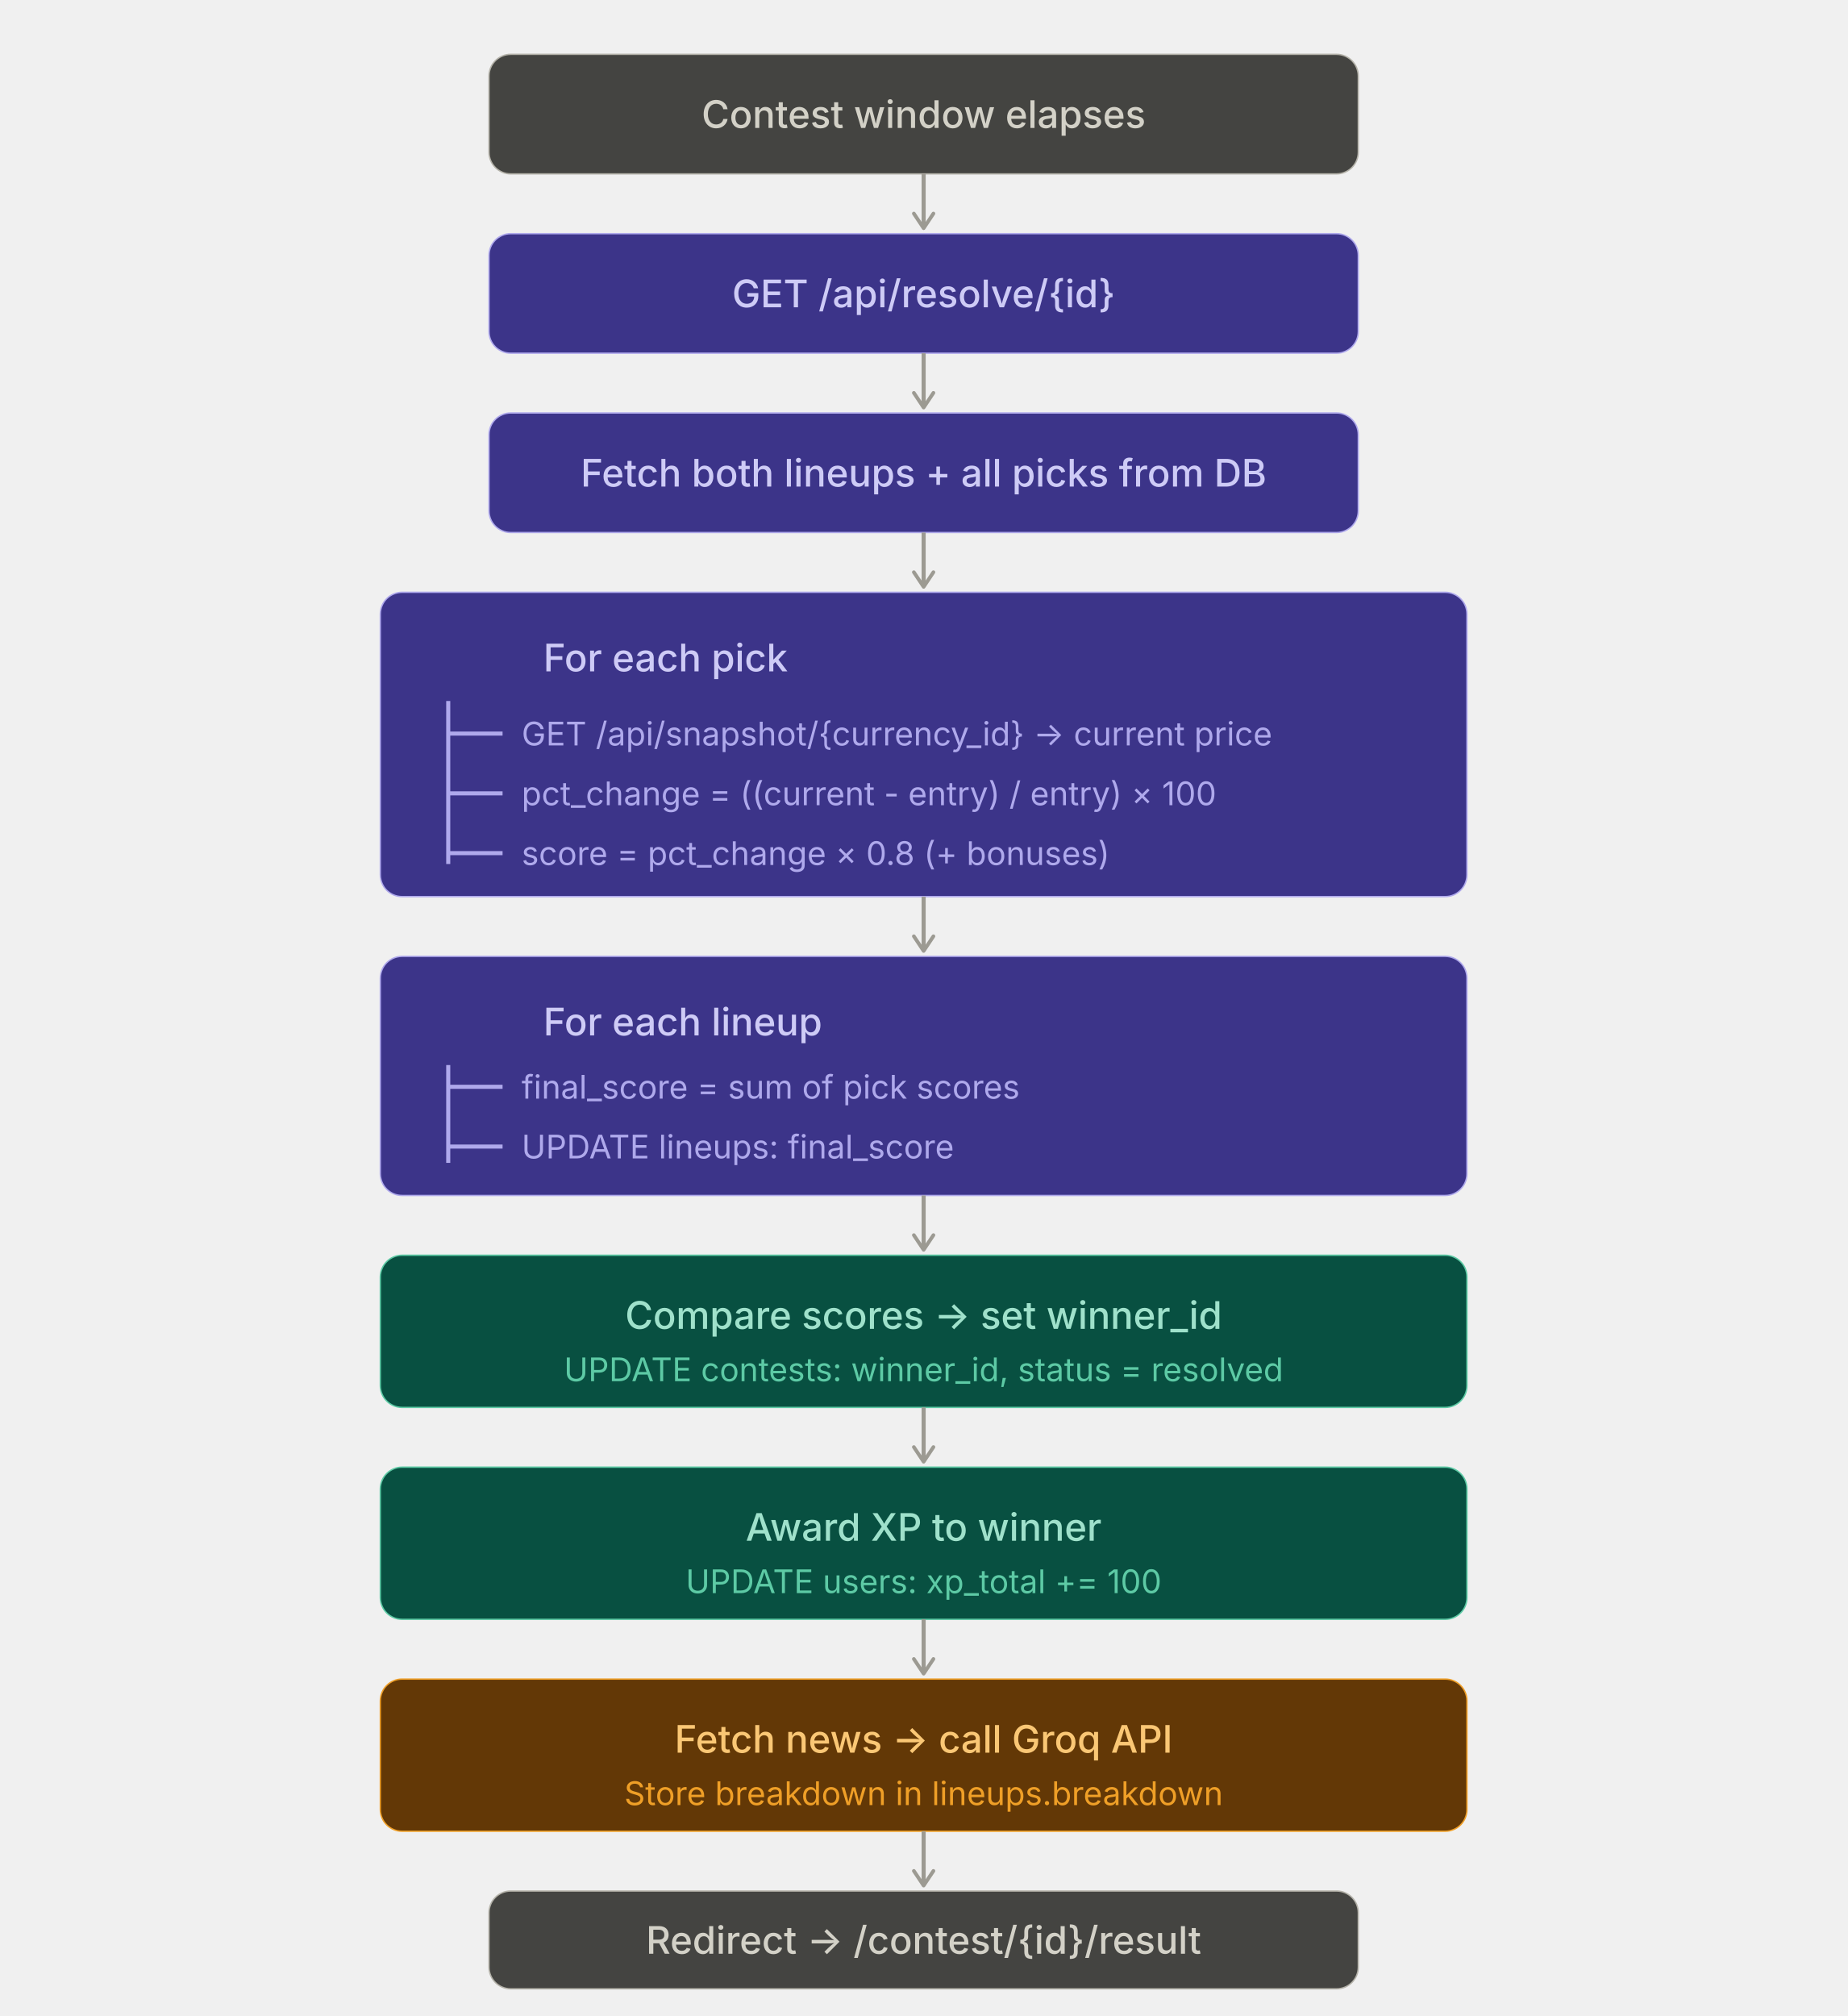
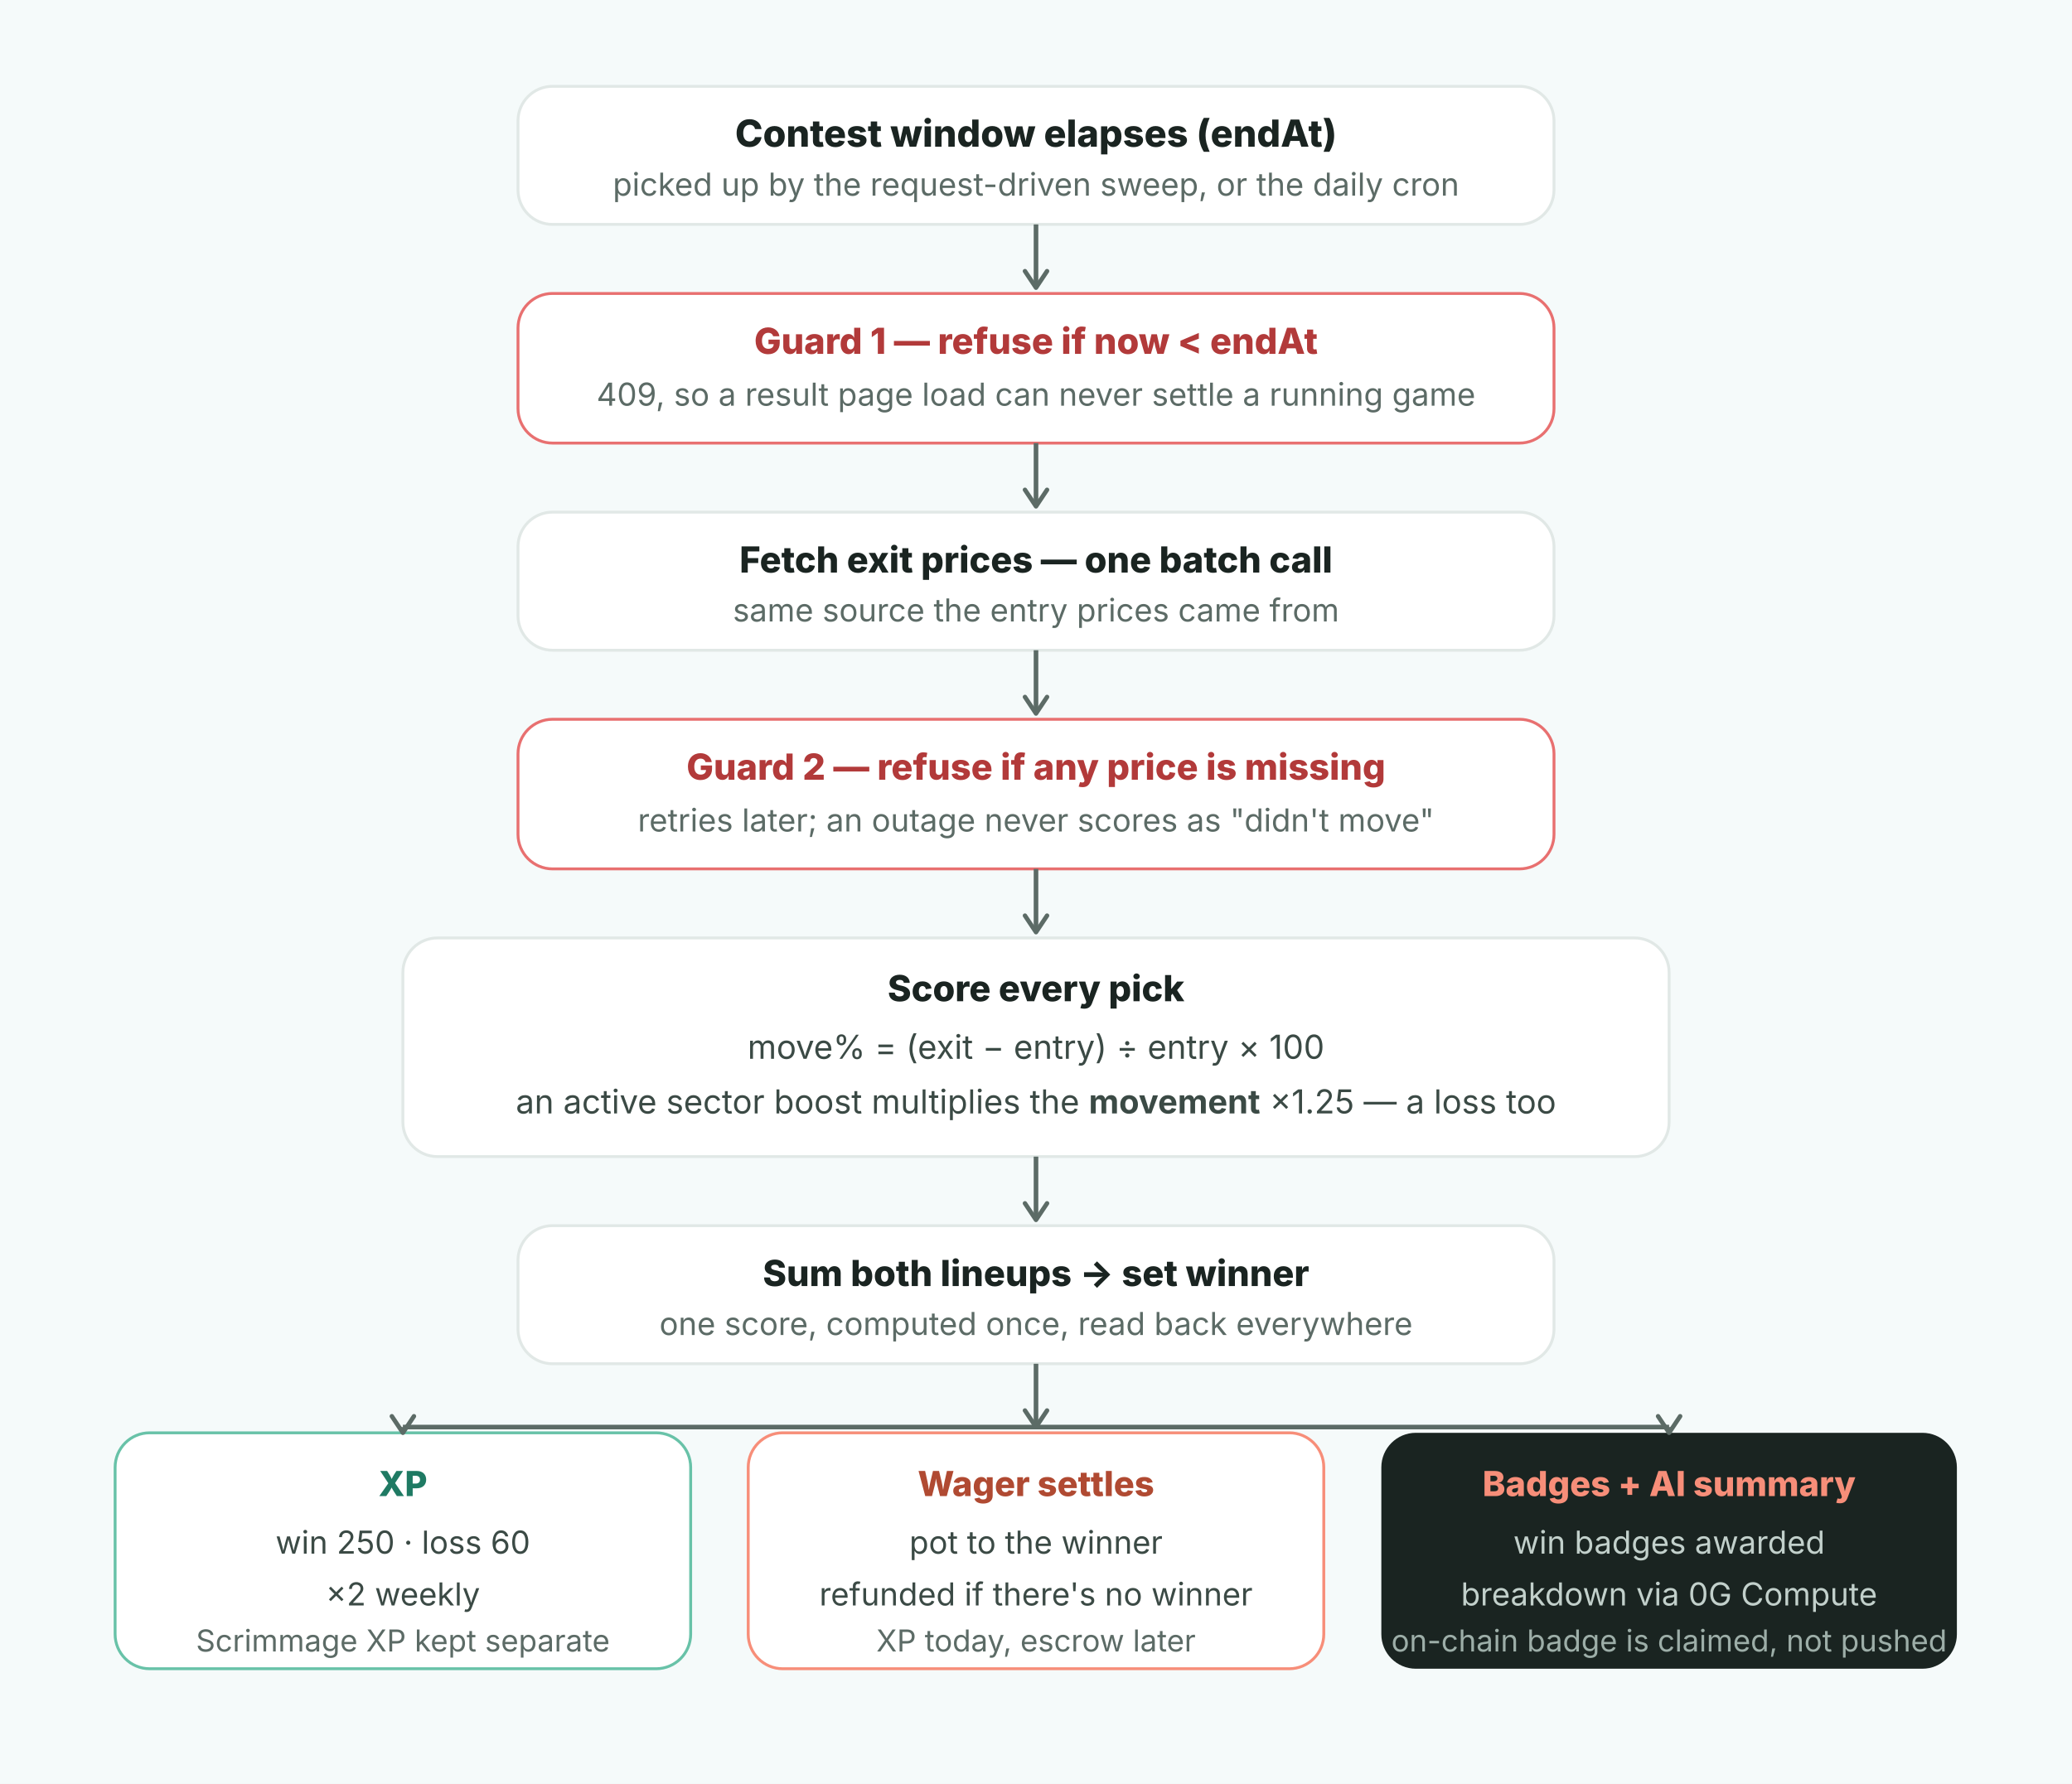
- <svg xmlns="http://www.w3.org/2000/svg" width="100%" viewBox="0 0 680 742" role="img" style="">
+ <svg xmlns="http://www.w3.org/2000/svg" width="100%" viewBox="0 0 720 620" role="img" font-family="Archivo, -apple-system, BlinkMacSystemFont, 'Segoe UI', sans-serif">
  <defs>
-     <marker id="arrow" viewBox="0 0 10 10" refX="8" refY="5" markerWidth="6" markerHeight="6" orient="auto-start-reverse">
-       <path d="M2 1L8 5L2 9" fill="none" stroke="context-stroke" stroke-width="1.5" stroke-linecap="round" stroke-linejoin="round" />
+     <marker id="score-arrow" viewBox="0 0 10 10" refX="8" refY="5" markerWidth="6" markerHeight="6" orient="auto-start-reverse">
+       <path d="M2 1L8 5L2 9" fill="none" stroke="#5C6B66" stroke-width="1.6" stroke-linecap="round" stroke-linejoin="round" />
    </marker>
  </defs>
-   <g style="fill:rgb(0, 0, 0);stroke:none;color:rgb(255, 255, 255);stroke-width:1px;stroke-linecap:butt;stroke-linejoin:miter;opacity:1;font-family:&quot;Anthropic Sans&quot;, -apple-system, BlinkMacSystemFont, &quot;Segoe UI&quot;, sans-serif;font-size:16px;font-weight:400;text-anchor:start;dominant-baseline:auto">
-     <rect x="180" y="20" width="320" height="44" rx="8" stroke-width="0.5" style="fill:rgb(68, 68, 65);stroke:rgb(180, 178, 169);color:rgb(255, 255, 255);stroke-width:0.5px;stroke-linecap:butt;stroke-linejoin:miter;opacity:1;font-family:&quot;Anthropic Sans&quot;, -apple-system, BlinkMacSystemFont, &quot;Segoe UI&quot;, sans-serif;font-size:16px;font-weight:400;text-anchor:start;dominant-baseline:auto" />
-     <text x="340" y="42" text-anchor="middle" dominant-baseline="central" style="fill:rgb(211, 209, 199);stroke:none;color:rgb(255, 255, 255);stroke-width:1px;stroke-linecap:butt;stroke-linejoin:miter;opacity:1;font-family:&quot;Anthropic Sans&quot;, -apple-system, BlinkMacSystemFont, &quot;Segoe UI&quot;, sans-serif;font-size:14px;font-weight:500;text-anchor:middle;dominant-baseline:central">Contest window elapses</text>
-   </g>
-   <line x1="340" y1="64" x2="340" y2="84" marker-end="url(#arrow)" stroke="#888780" style="fill:none;stroke:rgb(156, 154, 146);color:rgb(255, 255, 255);stroke-width:1.5px;stroke-linecap:butt;stroke-linejoin:miter;opacity:1;font-family:&quot;Anthropic Sans&quot;, -apple-system, BlinkMacSystemFont, &quot;Segoe UI&quot;, sans-serif;font-size:16px;font-weight:400;text-anchor:start;dominant-baseline:auto" />
-   <g style="fill:rgb(0, 0, 0);stroke:none;color:rgb(255, 255, 255);stroke-width:1px;stroke-linecap:butt;stroke-linejoin:miter;opacity:1;font-family:&quot;Anthropic Sans&quot;, -apple-system, BlinkMacSystemFont, &quot;Segoe UI&quot;, sans-serif;font-size:16px;font-weight:400;text-anchor:start;dominant-baseline:auto">
-     <rect x="180" y="86" width="320" height="44" rx="8" stroke-width="0.5" style="fill:rgb(60, 52, 137);stroke:rgb(175, 169, 236);color:rgb(255, 255, 255);stroke-width:0.5px;stroke-linecap:butt;stroke-linejoin:miter;opacity:1;font-family:&quot;Anthropic Sans&quot;, -apple-system, BlinkMacSystemFont, &quot;Segoe UI&quot;, sans-serif;font-size:16px;font-weight:400;text-anchor:start;dominant-baseline:auto" />
-     <text x="340" y="108" text-anchor="middle" dominant-baseline="central" style="fill:rgb(206, 203, 246);stroke:none;color:rgb(255, 255, 255);stroke-width:1px;stroke-linecap:butt;stroke-linejoin:miter;opacity:1;font-family:&quot;Anthropic Sans&quot;, -apple-system, BlinkMacSystemFont, &quot;Segoe UI&quot;, sans-serif;font-size:14px;font-weight:500;text-anchor:middle;dominant-baseline:central">GET /api/resolve/{id}</text>
-   </g>
-   <line x1="340" y1="130" x2="340" y2="150" marker-end="url(#arrow)" stroke="#534AB7" style="fill:none;stroke:rgb(156, 154, 146);color:rgb(255, 255, 255);stroke-width:1.5px;stroke-linecap:butt;stroke-linejoin:miter;opacity:1;font-family:&quot;Anthropic Sans&quot;, -apple-system, BlinkMacSystemFont, &quot;Segoe UI&quot;, sans-serif;font-size:16px;font-weight:400;text-anchor:start;dominant-baseline:auto" />
-   <g style="fill:rgb(0, 0, 0);stroke:none;color:rgb(255, 255, 255);stroke-width:1px;stroke-linecap:butt;stroke-linejoin:miter;opacity:1;font-family:&quot;Anthropic Sans&quot;, -apple-system, BlinkMacSystemFont, &quot;Segoe UI&quot;, sans-serif;font-size:16px;font-weight:400;text-anchor:start;dominant-baseline:auto">
-     <rect x="180" y="152" width="320" height="44" rx="8" stroke-width="0.5" style="fill:rgb(60, 52, 137);stroke:rgb(175, 169, 236);color:rgb(255, 255, 255);stroke-width:0.5px;stroke-linecap:butt;stroke-linejoin:miter;opacity:1;font-family:&quot;Anthropic Sans&quot;, -apple-system, BlinkMacSystemFont, &quot;Segoe UI&quot;, sans-serif;font-size:16px;font-weight:400;text-anchor:start;dominant-baseline:auto" />
-     <text x="340" y="174" text-anchor="middle" dominant-baseline="central" style="fill:rgb(206, 203, 246);stroke:none;color:rgb(255, 255, 255);stroke-width:1px;stroke-linecap:butt;stroke-linejoin:miter;opacity:1;font-family:&quot;Anthropic Sans&quot;, -apple-system, BlinkMacSystemFont, &quot;Segoe UI&quot;, sans-serif;font-size:14px;font-weight:500;text-anchor:middle;dominant-baseline:central">Fetch both lineups + all picks from DB</text>
-   </g>
-   <line x1="340" y1="196" x2="340" y2="216" marker-end="url(#arrow)" stroke="#534AB7" style="fill:none;stroke:rgb(156, 154, 146);color:rgb(255, 255, 255);stroke-width:1.5px;stroke-linecap:butt;stroke-linejoin:miter;opacity:1;font-family:&quot;Anthropic Sans&quot;, -apple-system, BlinkMacSystemFont, &quot;Segoe UI&quot;, sans-serif;font-size:16px;font-weight:400;text-anchor:start;dominant-baseline:auto" />
-   <g style="fill:rgb(0, 0, 0);stroke:none;color:rgb(255, 255, 255);stroke-width:1px;stroke-linecap:butt;stroke-linejoin:miter;opacity:1;font-family:&quot;Anthropic Sans&quot;, -apple-system, BlinkMacSystemFont, &quot;Segoe UI&quot;, sans-serif;font-size:16px;font-weight:400;text-anchor:start;dominant-baseline:auto">
-     <rect x="140" y="218" width="400" height="112" rx="8" stroke-width="0.5" style="fill:rgb(60, 52, 137);stroke:rgb(175, 169, 236);color:rgb(255, 255, 255);stroke-width:0.5px;stroke-linecap:butt;stroke-linejoin:miter;opacity:1;font-family:&quot;Anthropic Sans&quot;, -apple-system, BlinkMacSystemFont, &quot;Segoe UI&quot;, sans-serif;font-size:16px;font-weight:400;text-anchor:start;dominant-baseline:auto" />
-     <text x="200" y="242" dominant-baseline="central" style="fill:rgb(206, 203, 246);stroke:none;color:rgb(255, 255, 255);stroke-width:1px;stroke-linecap:butt;stroke-linejoin:miter;opacity:1;font-family:&quot;Anthropic Sans&quot;, -apple-system, BlinkMacSystemFont, &quot;Segoe UI&quot;, sans-serif;font-size:14px;font-weight:500;text-anchor:start;dominant-baseline:central">For each pick</text>
-     <line x1="165" y1="258" x2="165" y2="318" stroke="#AFA9EC" stroke-width="1.5" style="fill:rgb(0, 0, 0);stroke:rgb(175, 169, 236);color:rgb(255, 255, 255);stroke-width:1.5px;stroke-linecap:butt;stroke-linejoin:miter;opacity:1;font-family:&quot;Anthropic Sans&quot;, -apple-system, BlinkMacSystemFont, &quot;Segoe UI&quot;, sans-serif;font-size:16px;font-weight:400;text-anchor:start;dominant-baseline:auto" />
-     <line x1="165" y1="270" x2="185" y2="270" stroke="#AFA9EC" stroke-width="1.5" style="fill:rgb(0, 0, 0);stroke:rgb(175, 169, 236);color:rgb(255, 255, 255);stroke-width:1.5px;stroke-linecap:butt;stroke-linejoin:miter;opacity:1;font-family:&quot;Anthropic Sans&quot;, -apple-system, BlinkMacSystemFont, &quot;Segoe UI&quot;, sans-serif;font-size:16px;font-weight:400;text-anchor:start;dominant-baseline:auto" />
-     <text x="192" y="270" dominant-baseline="central" style="fill:rgb(175, 169, 236);stroke:none;color:rgb(255, 255, 255);stroke-width:1px;stroke-linecap:butt;stroke-linejoin:miter;opacity:1;font-family:&quot;Anthropic Sans&quot;, -apple-system, BlinkMacSystemFont, &quot;Segoe UI&quot;, sans-serif;font-size:12px;font-weight:400;text-anchor:start;dominant-baseline:central">GET /api/snapshot/{currency_id} → current price</text>
-     <line x1="165" y1="292" x2="185" y2="292" stroke="#AFA9EC" stroke-width="1.5" style="fill:rgb(0, 0, 0);stroke:rgb(175, 169, 236);color:rgb(255, 255, 255);stroke-width:1.5px;stroke-linecap:butt;stroke-linejoin:miter;opacity:1;font-family:&quot;Anthropic Sans&quot;, -apple-system, BlinkMacSystemFont, &quot;Segoe UI&quot;, sans-serif;font-size:16px;font-weight:400;text-anchor:start;dominant-baseline:auto" />
-     <text x="192" y="292" dominant-baseline="central" style="fill:rgb(175, 169, 236);stroke:none;color:rgb(255, 255, 255);stroke-width:1px;stroke-linecap:butt;stroke-linejoin:miter;opacity:1;font-family:&quot;Anthropic Sans&quot;, -apple-system, BlinkMacSystemFont, &quot;Segoe UI&quot;, sans-serif;font-size:12px;font-weight:400;text-anchor:start;dominant-baseline:central">pct_change = ((current - entry) / entry) × 100</text>
-     <line x1="165" y1="314" x2="185" y2="314" stroke="#AFA9EC" stroke-width="1.5" style="fill:rgb(0, 0, 0);stroke:rgb(175, 169, 236);color:rgb(255, 255, 255);stroke-width:1.5px;stroke-linecap:butt;stroke-linejoin:miter;opacity:1;font-family:&quot;Anthropic Sans&quot;, -apple-system, BlinkMacSystemFont, &quot;Segoe UI&quot;, sans-serif;font-size:16px;font-weight:400;text-anchor:start;dominant-baseline:auto" />
-     <text x="192" y="314" dominant-baseline="central" style="fill:rgb(175, 169, 236);stroke:none;color:rgb(255, 255, 255);stroke-width:1px;stroke-linecap:butt;stroke-linejoin:miter;opacity:1;font-family:&quot;Anthropic Sans&quot;, -apple-system, BlinkMacSystemFont, &quot;Segoe UI&quot;, sans-serif;font-size:12px;font-weight:400;text-anchor:start;dominant-baseline:central">score = pct_change × 0.8 (+ bonuses)</text>
-   </g>
-   <line x1="340" y1="330" x2="340" y2="350" marker-end="url(#arrow)" stroke="#534AB7" style="fill:none;stroke:rgb(156, 154, 146);color:rgb(255, 255, 255);stroke-width:1.5px;stroke-linecap:butt;stroke-linejoin:miter;opacity:1;font-family:&quot;Anthropic Sans&quot;, -apple-system, BlinkMacSystemFont, &quot;Segoe UI&quot;, sans-serif;font-size:16px;font-weight:400;text-anchor:start;dominant-baseline:auto" />
-   <g style="fill:rgb(0, 0, 0);stroke:none;color:rgb(255, 255, 255);stroke-width:1px;stroke-linecap:butt;stroke-linejoin:miter;opacity:1;font-family:&quot;Anthropic Sans&quot;, -apple-system, BlinkMacSystemFont, &quot;Segoe UI&quot;, sans-serif;font-size:16px;font-weight:400;text-anchor:start;dominant-baseline:auto">
-     <rect x="140" y="352" width="400" height="88" rx="8" stroke-width="0.5" style="fill:rgb(60, 52, 137);stroke:rgb(175, 169, 236);color:rgb(255, 255, 255);stroke-width:0.5px;stroke-linecap:butt;stroke-linejoin:miter;opacity:1;font-family:&quot;Anthropic Sans&quot;, -apple-system, BlinkMacSystemFont, &quot;Segoe UI&quot;, sans-serif;font-size:16px;font-weight:400;text-anchor:start;dominant-baseline:auto" />
-     <text x="200" y="376" dominant-baseline="central" style="fill:rgb(206, 203, 246);stroke:none;color:rgb(255, 255, 255);stroke-width:1px;stroke-linecap:butt;stroke-linejoin:miter;opacity:1;font-family:&quot;Anthropic Sans&quot;, -apple-system, BlinkMacSystemFont, &quot;Segoe UI&quot;, sans-serif;font-size:14px;font-weight:500;text-anchor:start;dominant-baseline:central">For each lineup</text>
-     <line x1="165" y1="392" x2="165" y2="428" stroke="#AFA9EC" stroke-width="1.5" style="fill:rgb(0, 0, 0);stroke:rgb(175, 169, 236);color:rgb(255, 255, 255);stroke-width:1.5px;stroke-linecap:butt;stroke-linejoin:miter;opacity:1;font-family:&quot;Anthropic Sans&quot;, -apple-system, BlinkMacSystemFont, &quot;Segoe UI&quot;, sans-serif;font-size:16px;font-weight:400;text-anchor:start;dominant-baseline:auto" />
-     <line x1="165" y1="400" x2="185" y2="400" stroke="#AFA9EC" stroke-width="1.5" style="fill:rgb(0, 0, 0);stroke:rgb(175, 169, 236);color:rgb(255, 255, 255);stroke-width:1.5px;stroke-linecap:butt;stroke-linejoin:miter;opacity:1;font-family:&quot;Anthropic Sans&quot;, -apple-system, BlinkMacSystemFont, &quot;Segoe UI&quot;, sans-serif;font-size:16px;font-weight:400;text-anchor:start;dominant-baseline:auto" />
-     <text x="192" y="400" dominant-baseline="central" style="fill:rgb(175, 169, 236);stroke:none;color:rgb(255, 255, 255);stroke-width:1px;stroke-linecap:butt;stroke-linejoin:miter;opacity:1;font-family:&quot;Anthropic Sans&quot;, -apple-system, BlinkMacSystemFont, &quot;Segoe UI&quot;, sans-serif;font-size:12px;font-weight:400;text-anchor:start;dominant-baseline:central">final_score = sum of pick scores</text>
-     <line x1="165" y1="422" x2="185" y2="422" stroke="#AFA9EC" stroke-width="1.5" style="fill:rgb(0, 0, 0);stroke:rgb(175, 169, 236);color:rgb(255, 255, 255);stroke-width:1.5px;stroke-linecap:butt;stroke-linejoin:miter;opacity:1;font-family:&quot;Anthropic Sans&quot;, -apple-system, BlinkMacSystemFont, &quot;Segoe UI&quot;, sans-serif;font-size:16px;font-weight:400;text-anchor:start;dominant-baseline:auto" />
-     <text x="192" y="422" dominant-baseline="central" style="fill:rgb(175, 169, 236);stroke:none;color:rgb(255, 255, 255);stroke-width:1px;stroke-linecap:butt;stroke-linejoin:miter;opacity:1;font-family:&quot;Anthropic Sans&quot;, -apple-system, BlinkMacSystemFont, &quot;Segoe UI&quot;, sans-serif;font-size:12px;font-weight:400;text-anchor:start;dominant-baseline:central">UPDATE lineups: final_score</text>
-   </g>
-   <line x1="340" y1="440" x2="340" y2="460" marker-end="url(#arrow)" stroke="#534AB7" style="fill:none;stroke:rgb(156, 154, 146);color:rgb(255, 255, 255);stroke-width:1.5px;stroke-linecap:butt;stroke-linejoin:miter;opacity:1;font-family:&quot;Anthropic Sans&quot;, -apple-system, BlinkMacSystemFont, &quot;Segoe UI&quot;, sans-serif;font-size:16px;font-weight:400;text-anchor:start;dominant-baseline:auto" />
-   <g style="fill:rgb(0, 0, 0);stroke:none;color:rgb(255, 255, 255);stroke-width:1px;stroke-linecap:butt;stroke-linejoin:miter;opacity:1;font-family:&quot;Anthropic Sans&quot;, -apple-system, BlinkMacSystemFont, &quot;Segoe UI&quot;, sans-serif;font-size:16px;font-weight:400;text-anchor:start;dominant-baseline:auto">
-     <rect x="140" y="462" width="400" height="56" rx="8" stroke-width="0.5" style="fill:rgb(8, 80, 65);stroke:rgb(93, 202, 165);color:rgb(255, 255, 255);stroke-width:0.5px;stroke-linecap:butt;stroke-linejoin:miter;opacity:1;font-family:&quot;Anthropic Sans&quot;, -apple-system, BlinkMacSystemFont, &quot;Segoe UI&quot;, sans-serif;font-size:16px;font-weight:400;text-anchor:start;dominant-baseline:auto" />
-     <text x="340" y="484" text-anchor="middle" dominant-baseline="central" style="fill:rgb(159, 225, 203);stroke:none;color:rgb(255, 255, 255);stroke-width:1px;stroke-linecap:butt;stroke-linejoin:miter;opacity:1;font-family:&quot;Anthropic Sans&quot;, -apple-system, BlinkMacSystemFont, &quot;Segoe UI&quot;, sans-serif;font-size:14px;font-weight:500;text-anchor:middle;dominant-baseline:central">Compare scores → set winner_id</text>
-     <text x="340" y="504" text-anchor="middle" dominant-baseline="central" style="fill:rgb(93, 202, 165);stroke:none;color:rgb(255, 255, 255);stroke-width:1px;stroke-linecap:butt;stroke-linejoin:miter;opacity:1;font-family:&quot;Anthropic Sans&quot;, -apple-system, BlinkMacSystemFont, &quot;Segoe UI&quot;, sans-serif;font-size:12px;font-weight:400;text-anchor:middle;dominant-baseline:central">UPDATE contests: winner_id, status = resolved</text>
-   </g>
-   <line x1="340" y1="518" x2="340" y2="538" marker-end="url(#arrow)" stroke="#0F6E56" style="fill:none;stroke:rgb(156, 154, 146);color:rgb(255, 255, 255);stroke-width:1.5px;stroke-linecap:butt;stroke-linejoin:miter;opacity:1;font-family:&quot;Anthropic Sans&quot;, -apple-system, BlinkMacSystemFont, &quot;Segoe UI&quot;, sans-serif;font-size:16px;font-weight:400;text-anchor:start;dominant-baseline:auto" />
-   <g style="fill:rgb(0, 0, 0);stroke:none;color:rgb(255, 255, 255);stroke-width:1px;stroke-linecap:butt;stroke-linejoin:miter;opacity:1;font-family:&quot;Anthropic Sans&quot;, -apple-system, BlinkMacSystemFont, &quot;Segoe UI&quot;, sans-serif;font-size:16px;font-weight:400;text-anchor:start;dominant-baseline:auto">
-     <rect x="140" y="540" width="400" height="56" rx="8" stroke-width="0.5" style="fill:rgb(8, 80, 65);stroke:rgb(93, 202, 165);color:rgb(255, 255, 255);stroke-width:0.5px;stroke-linecap:butt;stroke-linejoin:miter;opacity:1;font-family:&quot;Anthropic Sans&quot;, -apple-system, BlinkMacSystemFont, &quot;Segoe UI&quot;, sans-serif;font-size:16px;font-weight:400;text-anchor:start;dominant-baseline:auto" />
-     <text x="340" y="562" text-anchor="middle" dominant-baseline="central" style="fill:rgb(159, 225, 203);stroke:none;color:rgb(255, 255, 255);stroke-width:1px;stroke-linecap:butt;stroke-linejoin:miter;opacity:1;font-family:&quot;Anthropic Sans&quot;, -apple-system, BlinkMacSystemFont, &quot;Segoe UI&quot;, sans-serif;font-size:14px;font-weight:500;text-anchor:middle;dominant-baseline:central">Award XP to winner</text>
-     <text x="340" y="582" text-anchor="middle" dominant-baseline="central" style="fill:rgb(93, 202, 165);stroke:none;color:rgb(255, 255, 255);stroke-width:1px;stroke-linecap:butt;stroke-linejoin:miter;opacity:1;font-family:&quot;Anthropic Sans&quot;, -apple-system, BlinkMacSystemFont, &quot;Segoe UI&quot;, sans-serif;font-size:12px;font-weight:400;text-anchor:middle;dominant-baseline:central">UPDATE users: xp_total += 100</text>
-   </g>
-   <line x1="340" y1="596" x2="340" y2="616" marker-end="url(#arrow)" stroke="#0F6E56" style="fill:none;stroke:rgb(156, 154, 146);color:rgb(255, 255, 255);stroke-width:1.5px;stroke-linecap:butt;stroke-linejoin:miter;opacity:1;font-family:&quot;Anthropic Sans&quot;, -apple-system, BlinkMacSystemFont, &quot;Segoe UI&quot;, sans-serif;font-size:16px;font-weight:400;text-anchor:start;dominant-baseline:auto" />
-   <g style="fill:rgb(0, 0, 0);stroke:none;color:rgb(255, 255, 255);stroke-width:1px;stroke-linecap:butt;stroke-linejoin:miter;opacity:1;font-family:&quot;Anthropic Sans&quot;, -apple-system, BlinkMacSystemFont, &quot;Segoe UI&quot;, sans-serif;font-size:16px;font-weight:400;text-anchor:start;dominant-baseline:auto">
-     <rect x="140" y="618" width="400" height="56" rx="8" stroke-width="0.5" style="fill:rgb(99, 56, 6);stroke:rgb(239, 159, 39);color:rgb(255, 255, 255);stroke-width:0.5px;stroke-linecap:butt;stroke-linejoin:miter;opacity:1;font-family:&quot;Anthropic Sans&quot;, -apple-system, BlinkMacSystemFont, &quot;Segoe UI&quot;, sans-serif;font-size:16px;font-weight:400;text-anchor:start;dominant-baseline:auto" />
-     <text x="340" y="640" text-anchor="middle" dominant-baseline="central" style="fill:rgb(250, 199, 117);stroke:none;color:rgb(255, 255, 255);stroke-width:1px;stroke-linecap:butt;stroke-linejoin:miter;opacity:1;font-family:&quot;Anthropic Sans&quot;, -apple-system, BlinkMacSystemFont, &quot;Segoe UI&quot;, sans-serif;font-size:14px;font-weight:500;text-anchor:middle;dominant-baseline:central">Fetch news → call Groq API</text>
-     <text x="340" y="660" text-anchor="middle" dominant-baseline="central" style="fill:rgb(239, 159, 39);stroke:none;color:rgb(255, 255, 255);stroke-width:1px;stroke-linecap:butt;stroke-linejoin:miter;opacity:1;font-family:&quot;Anthropic Sans&quot;, -apple-system, BlinkMacSystemFont, &quot;Segoe UI&quot;, sans-serif;font-size:12px;font-weight:400;text-anchor:middle;dominant-baseline:central">Store breakdown in lineups.breakdown</text>
-   </g>
-   <line x1="340" y1="674" x2="340" y2="694" marker-end="url(#arrow)" stroke="#BA7517" style="fill:none;stroke:rgb(156, 154, 146);color:rgb(255, 255, 255);stroke-width:1.5px;stroke-linecap:butt;stroke-linejoin:miter;opacity:1;font-family:&quot;Anthropic Sans&quot;, -apple-system, BlinkMacSystemFont, &quot;Segoe UI&quot;, sans-serif;font-size:16px;font-weight:400;text-anchor:start;dominant-baseline:auto" />
-   <g style="fill:rgb(0, 0, 0);stroke:none;color:rgb(255, 255, 255);stroke-width:1px;stroke-linecap:butt;stroke-linejoin:miter;opacity:1;font-family:&quot;Anthropic Sans&quot;, -apple-system, BlinkMacSystemFont, &quot;Segoe UI&quot;, sans-serif;font-size:16px;font-weight:400;text-anchor:start;dominant-baseline:auto">
-     <rect x="180" y="696" width="320" height="36" rx="8" stroke-width="0.5" style="fill:rgb(68, 68, 65);stroke:rgb(180, 178, 169);color:rgb(255, 255, 255);stroke-width:0.5px;stroke-linecap:butt;stroke-linejoin:miter;opacity:1;font-family:&quot;Anthropic Sans&quot;, -apple-system, BlinkMacSystemFont, &quot;Segoe UI&quot;, sans-serif;font-size:16px;font-weight:400;text-anchor:start;dominant-baseline:auto" />
-     <text x="340" y="714" text-anchor="middle" dominant-baseline="central" style="fill:rgb(211, 209, 199);stroke:none;color:rgb(255, 255, 255);stroke-width:1px;stroke-linecap:butt;stroke-linejoin:miter;opacity:1;font-family:&quot;Anthropic Sans&quot;, -apple-system, BlinkMacSystemFont, &quot;Segoe UI&quot;, sans-serif;font-size:14px;font-weight:500;text-anchor:middle;dominant-baseline:central">Redirect → /contest/{id}/result</text>
-   </g>
+   <rect x="0" y="0" width="720" height="620" fill="#F5FAFA" />
+   <rect x="180" y="30" width="360" height="48" rx="12" fill="#FFFFFF" stroke="#E1E8E6" />
+   <text x="360" y="51" font-size="13" font-weight="800" fill="#1A2421" text-anchor="middle">Contest window elapses (endAt)</text>
+   <text x="360" y="68" font-size="11" fill="#5C6B66" text-anchor="middle">picked up by the request-driven sweep, or the daily cron</text>
+   <line x1="360" y1="78" x2="360" y2="100" stroke="#5C6B66" stroke-width="1.6" marker-end="url(#score-arrow)" />
+   <rect x="180" y="102" width="360" height="52" rx="12" fill="#FFFFFF" stroke="#E87070" />
+   <text x="360" y="123" font-size="12.5" font-weight="800" fill="#B23A3A" text-anchor="middle">Guard 1 — refuse if now &lt; endAt</text>
+   <text x="360" y="141" font-size="11" fill="#5C6B66" text-anchor="middle">409, so a result page load can never settle a running game</text>
+   <line x1="360" y1="154" x2="360" y2="176" stroke="#5C6B66" stroke-width="1.6" marker-end="url(#score-arrow)" />
+   <rect x="180" y="178" width="360" height="48" rx="12" fill="#FFFFFF" stroke="#E1E8E6" />
+   <text x="360" y="199" font-size="12.5" font-weight="800" fill="#1A2421" text-anchor="middle">Fetch exit prices — one batch call</text>
+   <text x="360" y="216" font-size="11" fill="#5C6B66" text-anchor="middle">same source the entry prices came from</text>
+   <line x1="360" y1="226" x2="360" y2="248" stroke="#5C6B66" stroke-width="1.6" marker-end="url(#score-arrow)" />
+   <rect x="180" y="250" width="360" height="52" rx="12" fill="#FFFFFF" stroke="#E87070" />
+   <text x="360" y="271" font-size="12.5" font-weight="800" fill="#B23A3A" text-anchor="middle">Guard 2 — refuse if any price is missing</text>
+   <text x="360" y="289" font-size="11" fill="#5C6B66" text-anchor="middle">retries later; an outage never scores as "didn't move"</text>
+   <line x1="360" y1="302" x2="360" y2="324" stroke="#5C6B66" stroke-width="1.6" marker-end="url(#score-arrow)" />
+   <rect x="140" y="326" width="440" height="76" rx="12" fill="#FFFFFF" stroke="#E1E8E6" />
+   <text x="360" y="348" font-size="12.5" font-weight="800" fill="#1A2421" text-anchor="middle">Score every pick</text>
+   <text x="360" y="368" font-size="11.5" fill="#3B4A45" text-anchor="middle">move% = (exit − entry) ÷ entry × 100</text>
+   <text x="360" y="387" font-size="11.5" fill="#3B4A45" text-anchor="middle">an active sector boost multiplies the <tspan font-weight="700">movement</tspan> ×1.25 — a loss too</text>
+   <line x1="360" y1="402" x2="360" y2="424" stroke="#5C6B66" stroke-width="1.6" marker-end="url(#score-arrow)" />
+   <rect x="180" y="426" width="360" height="48" rx="12" fill="#FFFFFF" stroke="#E1E8E6" />
+   <text x="360" y="447" font-size="12.5" font-weight="800" fill="#1A2421" text-anchor="middle">Sum both lineups → set winner</text>
+   <text x="360" y="464" font-size="11" fill="#5C6B66" text-anchor="middle">one score, computed once, read back everywhere</text>
+   <line x1="360" y1="474" x2="360" y2="496" stroke="#5C6B66" stroke-width="1.6" marker-end="url(#score-arrow)" />
+   <rect x="40" y="498" width="200" height="82" rx="12" fill="#FFFFFF" stroke="#68C2A8" />
+   <text x="140" y="520" font-size="12" font-weight="800" fill="#1F7A63" text-anchor="middle">XP</text>
+   <text x="140" y="540" font-size="11" fill="#3B4A45" text-anchor="middle">win 250 · loss 60</text>
+   <text x="140" y="558" font-size="11" fill="#3B4A45" text-anchor="middle">×2 weekly</text>
+   <text x="140" y="574" font-size="10.5" fill="#5C6B66" text-anchor="middle">Scrimmage XP kept separate</text>
+   <rect x="260" y="498" width="200" height="82" rx="12" fill="#FFFFFF" stroke="#F78E79" />
+   <text x="360" y="520" font-size="12" font-weight="800" fill="#B04A32" text-anchor="middle">Wager settles</text>
+   <text x="360" y="540" font-size="11" fill="#3B4A45" text-anchor="middle">pot to the winner</text>
+   <text x="360" y="558" font-size="11" fill="#3B4A45" text-anchor="middle">refunded if there's no winner</text>
+   <text x="360" y="574" font-size="10.5" fill="#5C6B66" text-anchor="middle">XP today, escrow later</text>
+   <rect x="480" y="498" width="200" height="82" rx="12" fill="#1A2421" />
+   <text x="580" y="520" font-size="12" font-weight="800" fill="#F78E79" text-anchor="middle">Badges + AI summary</text>
+   <text x="580" y="540" font-size="11" fill="#C2D0CB" text-anchor="middle">win badges awarded</text>
+   <text x="580" y="558" font-size="11" fill="#C2D0CB" text-anchor="middle">breakdown via 0G Compute</text>
+   <text x="580" y="574" font-size="10.5" fill="#9DAEA8" text-anchor="middle">on-chain badge is claimed, not pushed</text>
+   <line x1="360" y1="496" x2="140" y2="496" stroke="#5C6B66" stroke-width="1.6" />
+   <line x1="360" y1="496" x2="580" y2="496" stroke="#5C6B66" stroke-width="1.6" />
+   <line x1="140" y1="496" x2="140" y2="498" stroke="#5C6B66" stroke-width="1.6" marker-end="url(#score-arrow)" />
+   <line x1="580" y1="496" x2="580" y2="498" stroke="#5C6B66" stroke-width="1.6" marker-end="url(#score-arrow)" />
</svg>
